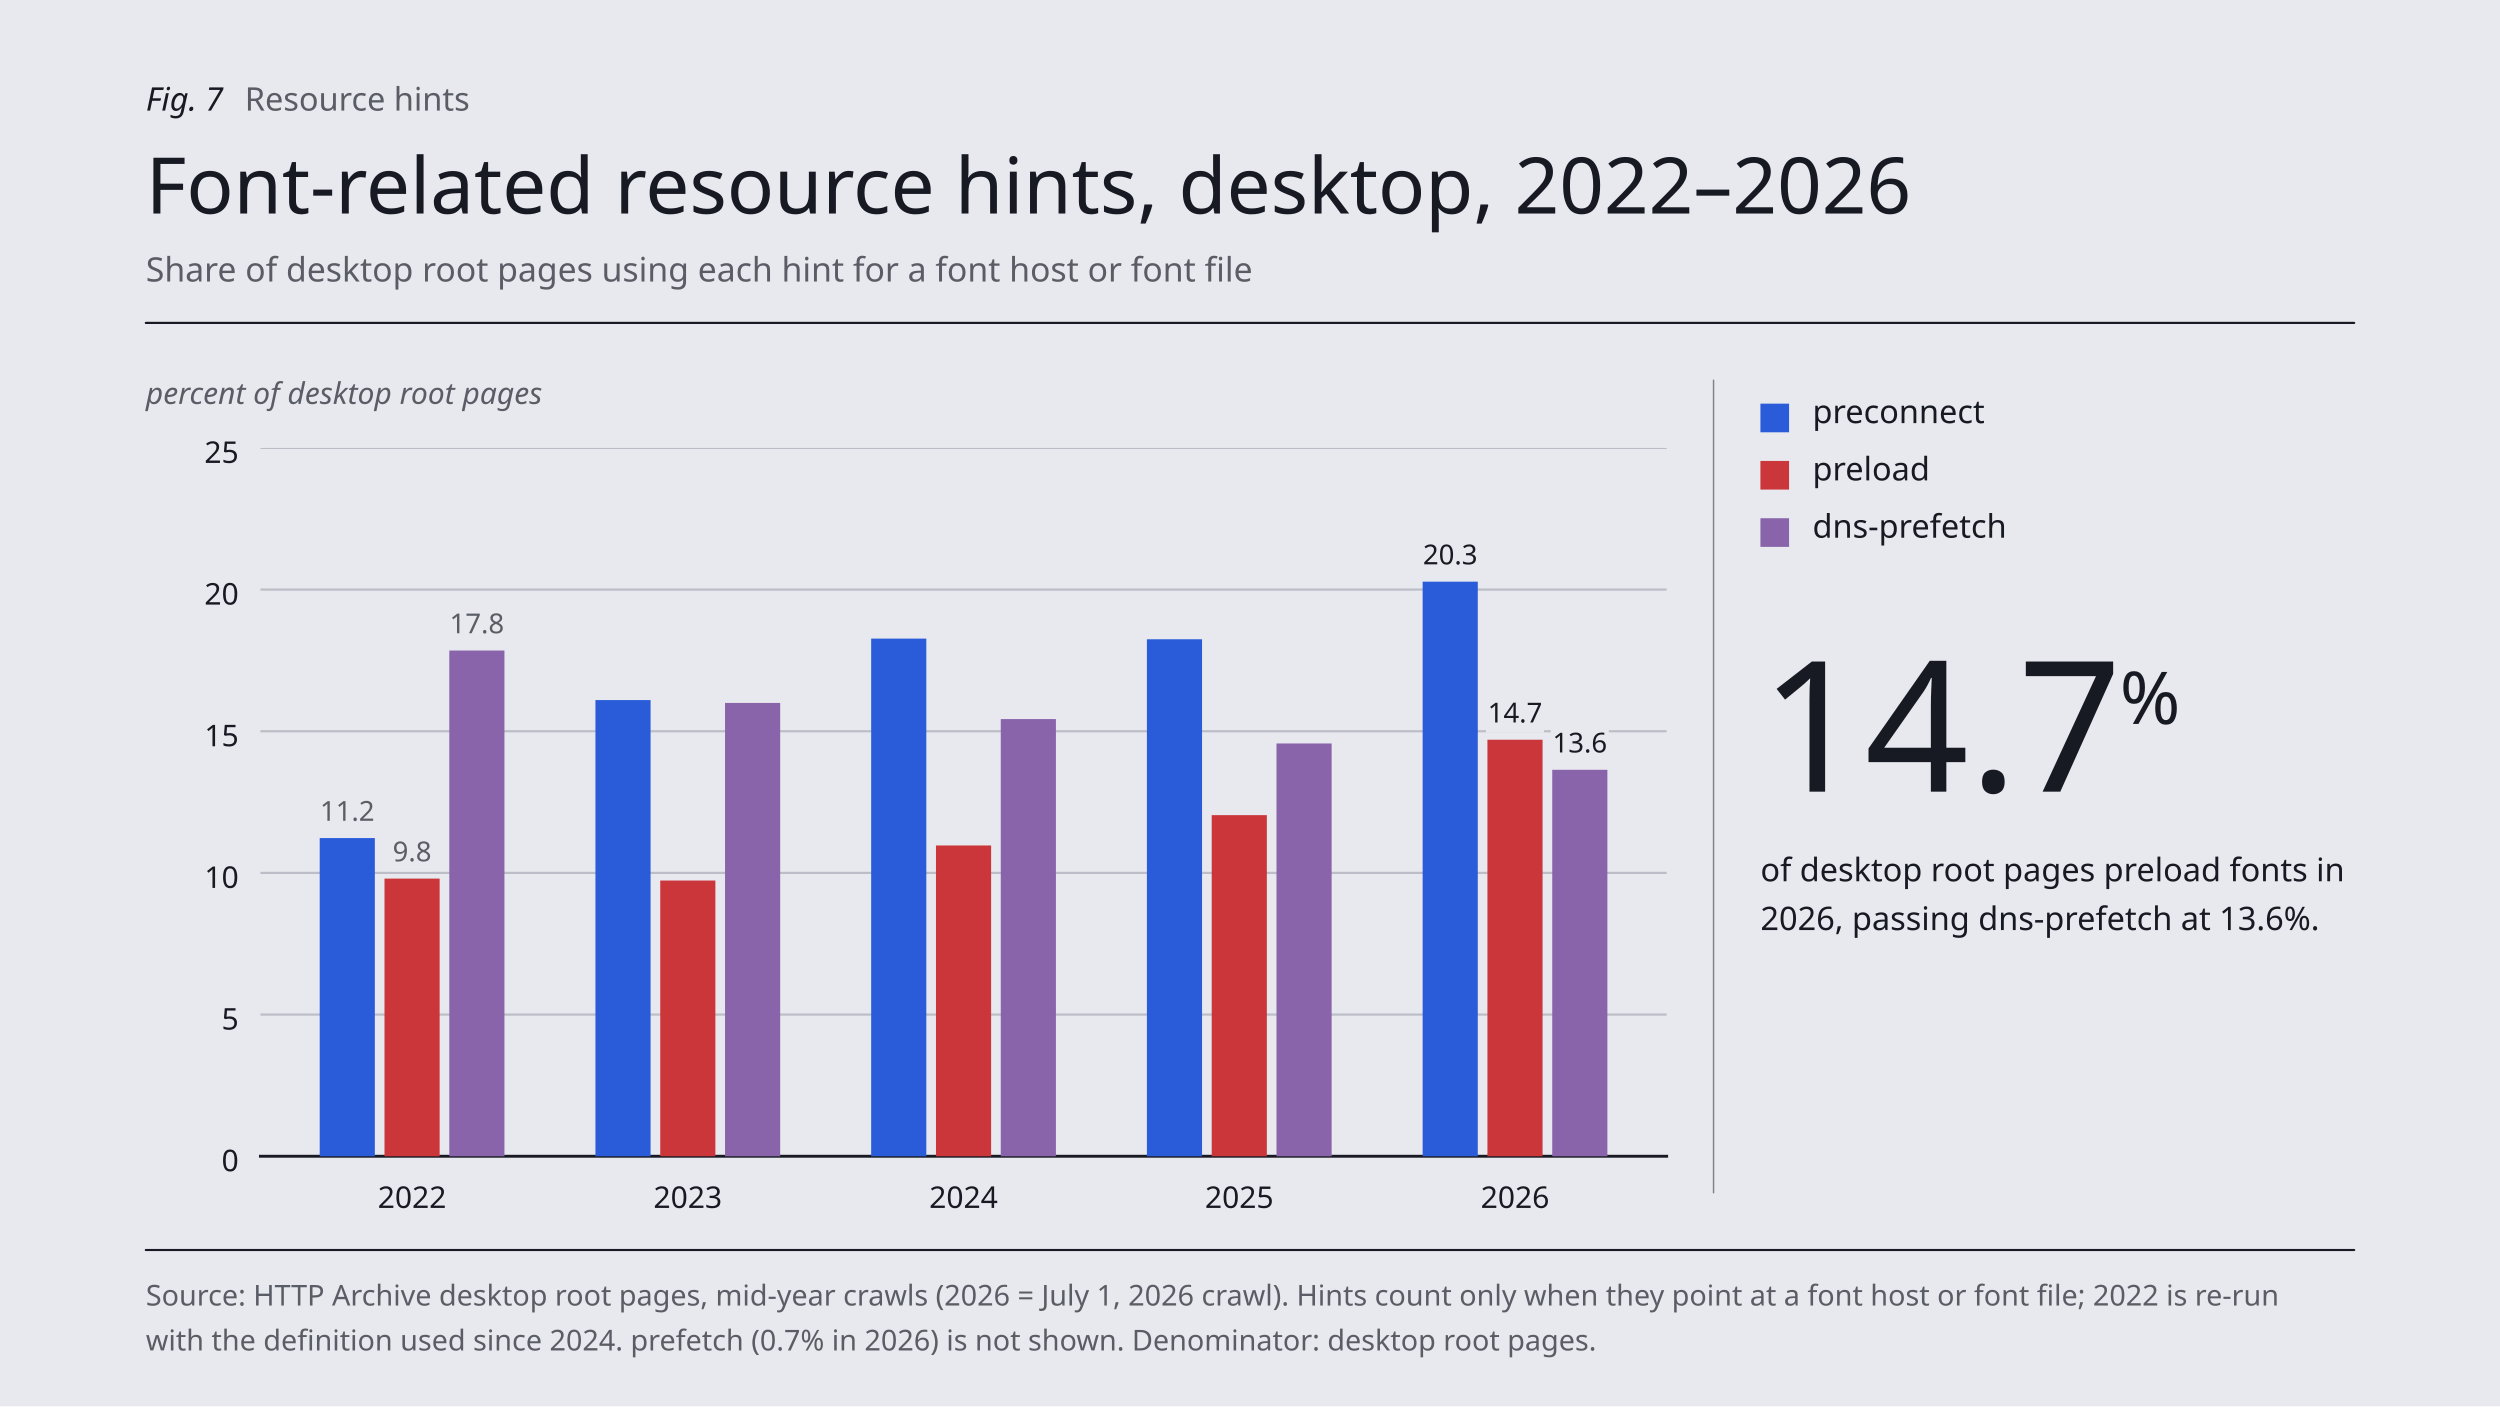
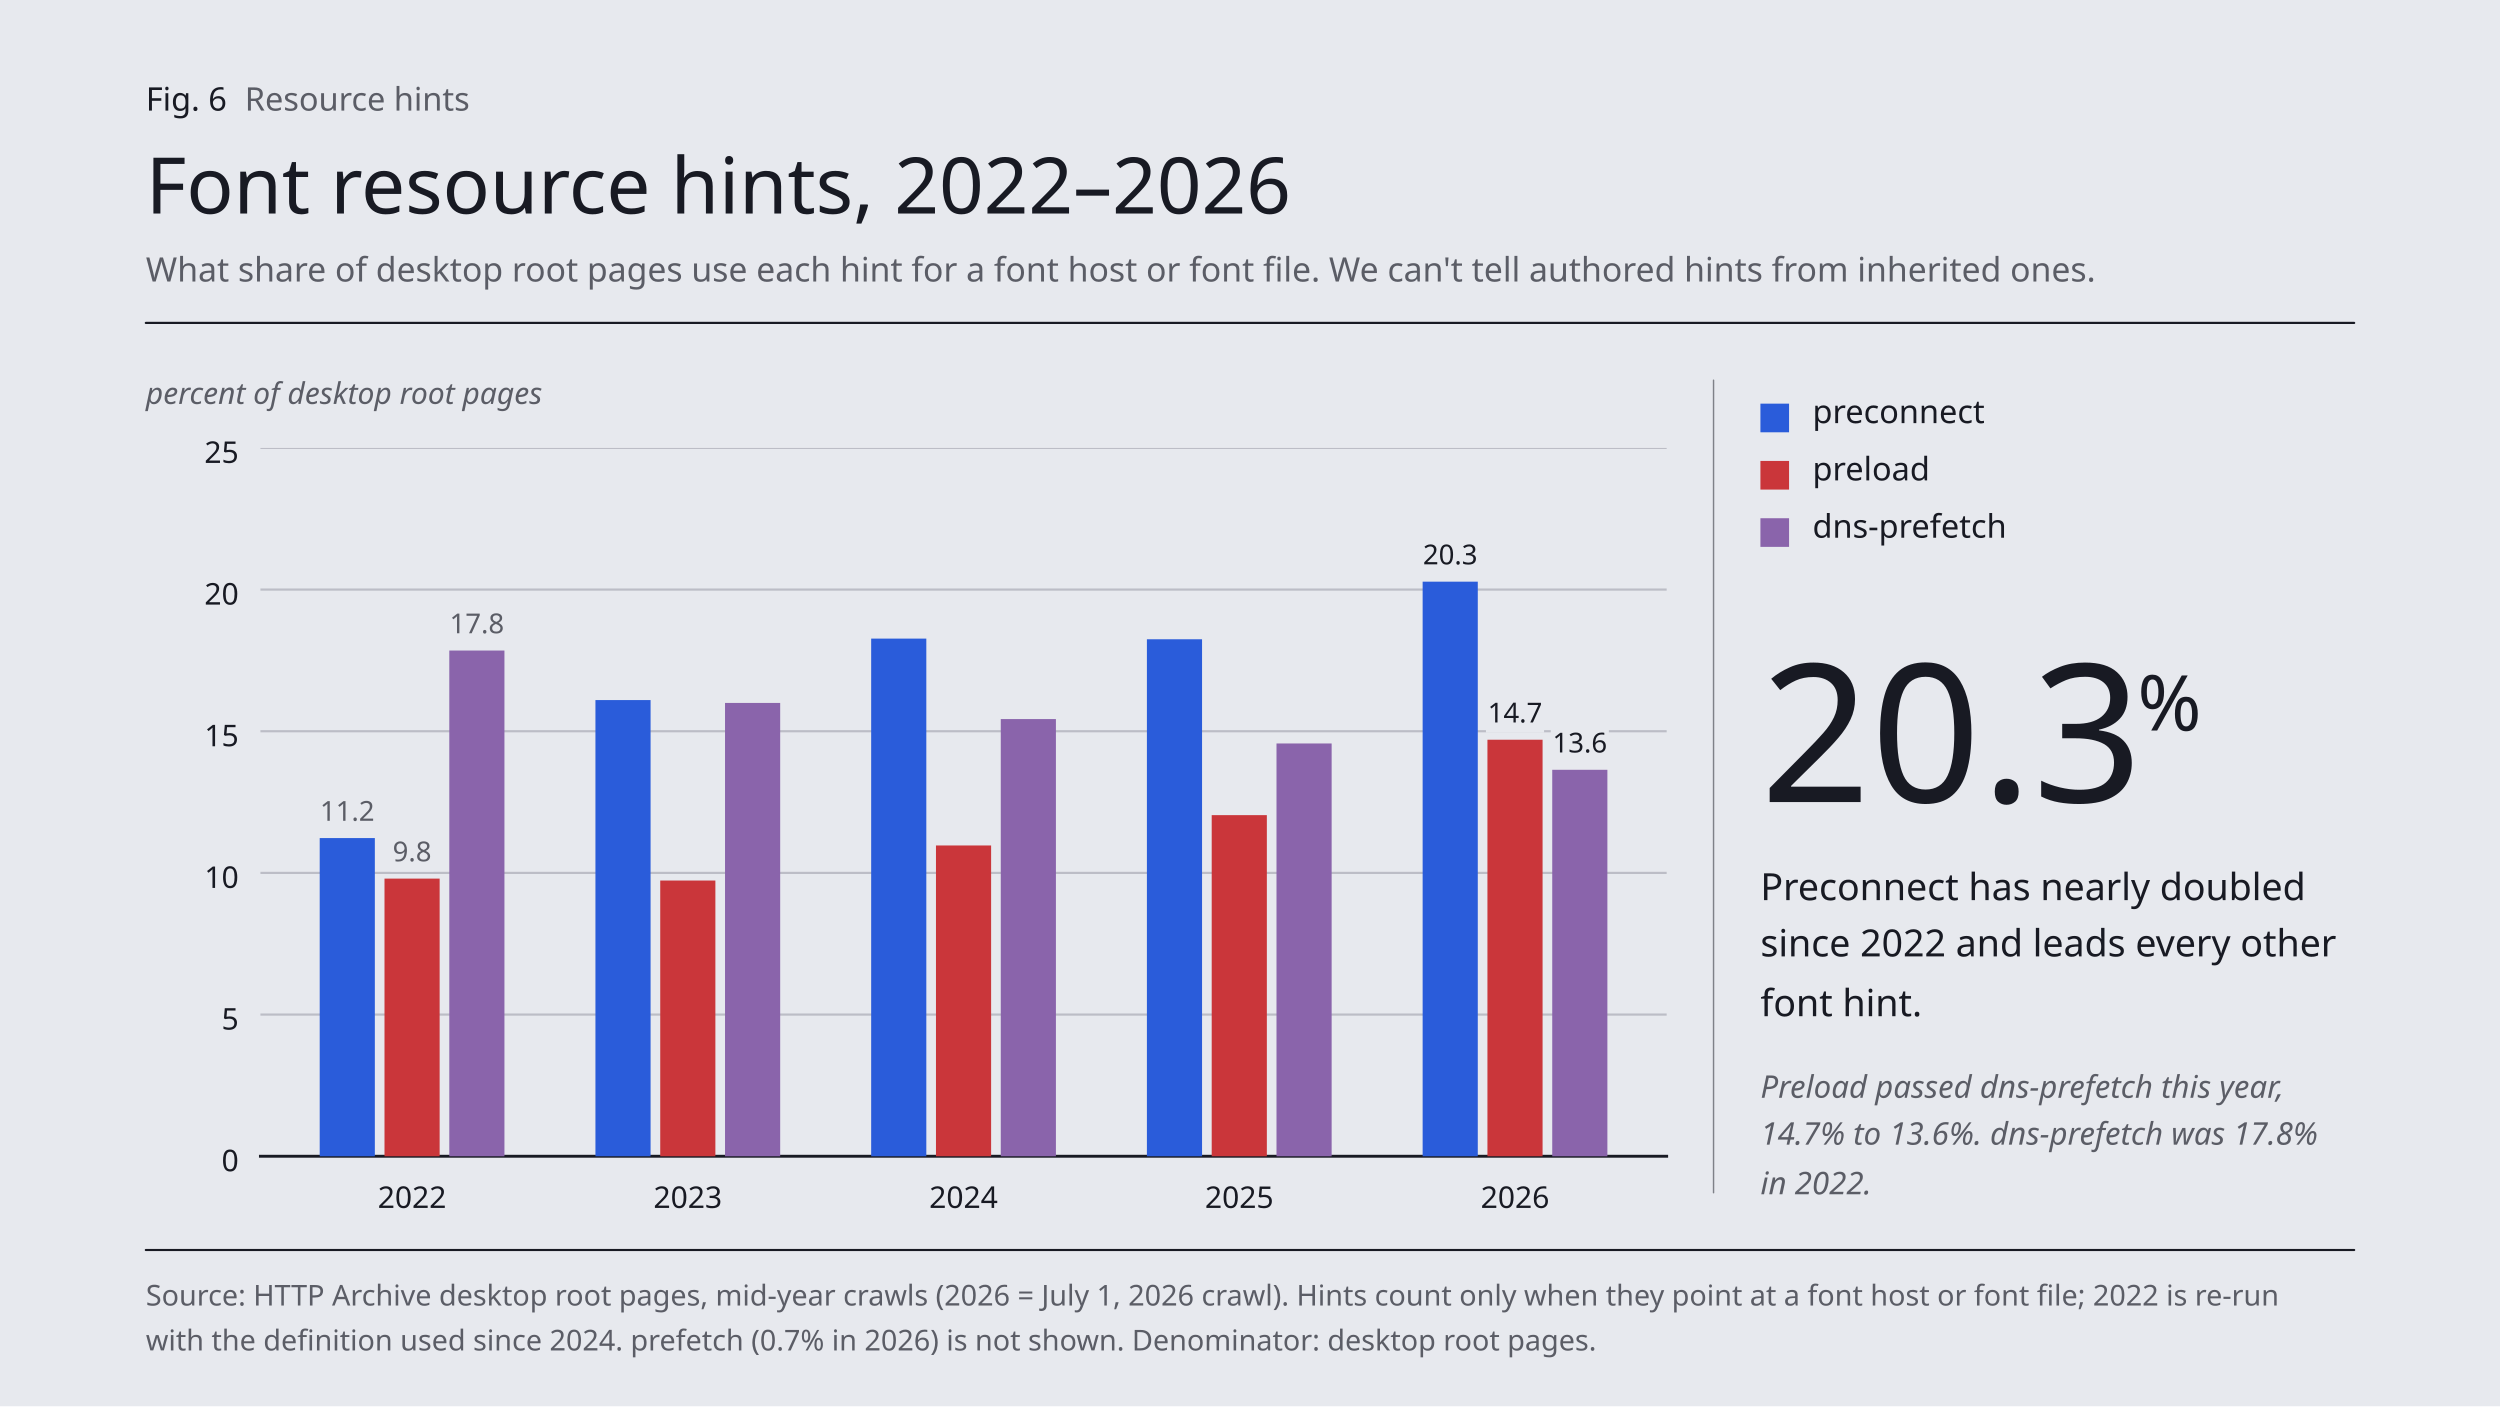
<svg xmlns="http://www.w3.org/2000/svg" width="691.2pt" height="388.8pt" viewBox="0 0 691.2 388.8" version="1.1" data-denominator="pages">
  <defs>
    <style type="text/css">*{stroke-linejoin: round; stroke-linecap: butt}</style>
  </defs>
  <g id="figure_1">
    <g id="patch_1">
      <path d="M 0 388.8  L 691.2 388.8  L 691.2 0  L 0 0  z " style="fill: #e7e9ee" />
    </g>
    <g id="axes_1">
      <g id="patch_2">
        <path d="M 72 319.68  L 460.8 319.68  L 460.8 123.84  L 72 123.84  z " style="fill: #e7e9ee" />
      </g>
      <g id="matplotlib.axis_1">
        <g id="xtick_1">
          <g id="line2d_1" />
          <g id="text_1">
            <text style="font-size: 8.294px; font-family: 'Funnel Sans'; text-anchor: middle; fill: #181a23" x="113.929" y="333.974" transform="rotate(-0 113.9294 333.9744)">2022</text>
          </g>
        </g>
        <g id="xtick_2">
          <g id="line2d_2" />
          <g id="text_2">
            <text style="font-size: 8.294px; font-family: 'Funnel Sans'; text-anchor: middle; fill: #181a23" x="190.165" y="333.974" transform="rotate(-0 190.1647 333.9744)">2023</text>
          </g>
        </g>
        <g id="xtick_3">
          <g id="line2d_3" />
          <g id="text_3">
            <text style="font-size: 8.294px; font-family: 'Funnel Sans'; text-anchor: middle; fill: #181a23" x="266.4" y="333.974" transform="rotate(-0 266.4 333.9744)">2024</text>
          </g>
        </g>
        <g id="xtick_4">
          <g id="line2d_4" />
          <g id="text_4">
            <text style="font-size: 8.294px; font-family: 'Funnel Sans'; text-anchor: middle; fill: #181a23" x="342.635" y="333.974" transform="rotate(-0 342.6353 333.9744)">2025</text>
          </g>
        </g>
        <g id="xtick_5">
          <g id="line2d_5" />
          <g id="text_5">
            <text style="font-size: 8.294px; font-family: 'Funnel Sans'; text-anchor: middle; fill: #181a23" x="418.871" y="333.974" transform="rotate(-0 418.8706 333.9744)">2026</text>
          </g>
        </g>
      </g>
      <g id="matplotlib.axis_2">
        <g id="ytick_1">
          <g id="line2d_6">
-             <path d="M 72 319.68  L 460.8 319.68  " clip-path="url(#pb8067b4609)" style="fill: none; stroke: #bcbdc6; stroke-width: 0.6; stroke-linecap: round" />
+             <path d="M 72 319.68  L 460.8 319.68  " clip-path="url(#p862b0e2767)" style="fill: none; stroke: #bcbdc6; stroke-width: 0.6; stroke-linecap: round" />
          </g>
          <g id="line2d_7" />
          <g id="text_6">
            <text style="font-size: 8.294px; font-family: 'Funnel Sans'; text-anchor: end; fill: #181a23" x="66" y="323.827" transform="rotate(-0 66 323.8272)">0</text>
          </g>
        </g>
        <g id="ytick_2">
          <g id="line2d_8">
-             <path d="M 72 280.512  L 460.8 280.512  " clip-path="url(#pb8067b4609)" style="fill: none; stroke: #bcbdc6; stroke-width: 0.6; stroke-linecap: round" />
+             <path d="M 72 280.512  L 460.8 280.512  " clip-path="url(#p862b0e2767)" style="fill: none; stroke: #bcbdc6; stroke-width: 0.6; stroke-linecap: round" />
          </g>
          <g id="line2d_9" />
          <g id="text_7">
            <text style="font-size: 8.294px; font-family: 'Funnel Sans'; text-anchor: end; fill: #181a23" x="66" y="284.659" transform="rotate(-0 66 284.6592)">5</text>
          </g>
        </g>
        <g id="ytick_3">
          <g id="line2d_10">
-             <path d="M 72 241.344  L 460.8 241.344  " clip-path="url(#pb8067b4609)" style="fill: none; stroke: #bcbdc6; stroke-width: 0.6; stroke-linecap: round" />
+             <path d="M 72 241.344  L 460.8 241.344  " clip-path="url(#p862b0e2767)" style="fill: none; stroke: #bcbdc6; stroke-width: 0.6; stroke-linecap: round" />
          </g>
          <g id="line2d_11" />
          <g id="text_8">
            <text style="font-size: 8.294px; font-family: 'Funnel Sans'; text-anchor: end; fill: #181a23" x="66" y="245.491" transform="rotate(-0 66 245.4912)">10</text>
          </g>
        </g>
        <g id="ytick_4">
          <g id="line2d_12">
-             <path d="M 72 202.176  L 460.8 202.176  " clip-path="url(#pb8067b4609)" style="fill: none; stroke: #bcbdc6; stroke-width: 0.6; stroke-linecap: round" />
+             <path d="M 72 202.176  L 460.8 202.176  " clip-path="url(#p862b0e2767)" style="fill: none; stroke: #bcbdc6; stroke-width: 0.6; stroke-linecap: round" />
          </g>
          <g id="line2d_13" />
          <g id="text_9">
            <text style="font-size: 8.294px; font-family: 'Funnel Sans'; text-anchor: end; fill: #181a23" x="66" y="206.323" transform="rotate(-0 66 206.3232)">15</text>
          </g>
        </g>
        <g id="ytick_5">
          <g id="line2d_14">
-             <path d="M 72 163.008  L 460.8 163.008  " clip-path="url(#pb8067b4609)" style="fill: none; stroke: #bcbdc6; stroke-width: 0.6; stroke-linecap: round" />
+             <path d="M 72 163.008  L 460.8 163.008  " clip-path="url(#p862b0e2767)" style="fill: none; stroke: #bcbdc6; stroke-width: 0.6; stroke-linecap: round" />
          </g>
          <g id="line2d_15" />
          <g id="text_10">
            <text style="font-size: 8.294px; font-family: 'Funnel Sans'; text-anchor: end; fill: #181a23" x="66" y="167.155" transform="rotate(-0 66 167.1552)">20</text>
          </g>
        </g>
        <g id="ytick_6">
          <g id="line2d_16">
-             <path d="M 72 123.84  L 460.8 123.84  " clip-path="url(#pb8067b4609)" style="fill: none; stroke: #bcbdc6; stroke-width: 0.6; stroke-linecap: round" />
+             <path d="M 72 123.84  L 460.8 123.84  " clip-path="url(#p862b0e2767)" style="fill: none; stroke: #bcbdc6; stroke-width: 0.6; stroke-linecap: round" />
          </g>
          <g id="line2d_17" />
          <g id="text_11">
            <text style="font-size: 8.294px; font-family: 'Funnel Sans'; text-anchor: end; fill: #181a23" x="66" y="127.987" transform="rotate(-0 66 127.9872)">25</text>
          </g>
        </g>
      </g>
      <g id="patch_3">
        <path d="M 72 319.68  L 460.8 319.68  " style="fill: none; stroke: #181a23; stroke-width: 0.8; stroke-linejoin: miter; stroke-linecap: square" />
      </g>
      <g id="patch_4">
-         <path d="M 88.391 319.68  L 103.638 319.68  L 103.638 231.709  L 88.391 231.709  z " clip-path="url(#pb8067b4609)" style="fill: #2a5cda" />
+         <path d="M 88.391 319.68  L 103.638 319.68  L 103.638 231.709  L 88.391 231.709  z " clip-path="url(#p862b0e2767)" style="fill: #2a5cda" />
      </g>
      <g id="patch_5">
-         <path d="M 164.626 319.68  L 179.873 319.68  L 179.873 193.559  L 164.626 193.559  z " clip-path="url(#pb8067b4609)" style="fill: #2a5cda" />
+         <path d="M 164.626 319.68  L 179.873 319.68  L 179.873 193.559  L 164.626 193.559  z " clip-path="url(#p862b0e2767)" style="fill: #2a5cda" />
      </g>
      <g id="patch_6">
-         <path d="M 240.861 319.68  L 256.108 319.68  L 256.108 176.56  L 240.861 176.56  z " clip-path="url(#pb8067b4609)" style="fill: #2a5cda" />
+         <path d="M 240.861 319.68  L 256.108 319.68  L 256.108 176.56  L 240.861 176.56  z " clip-path="url(#p862b0e2767)" style="fill: #2a5cda" />
      </g>
      <g id="patch_7">
-         <path d="M 317.096 319.68  L 332.344 319.68  L 332.344 176.739  L 317.096 176.739  z " clip-path="url(#pb8067b4609)" style="fill: #2a5cda" />
+         <path d="M 317.096 319.68  L 332.344 319.68  L 332.344 176.739  L 317.096 176.739  z " clip-path="url(#p862b0e2767)" style="fill: #2a5cda" />
      </g>
      <g id="patch_8">
-         <path d="M 393.332 319.68  L 408.579 319.68  L 408.579 160.815  L 393.332 160.815  z " clip-path="url(#pb8067b4609)" style="fill: #2a5cda" />
+         <path d="M 393.332 319.68  L 408.579 319.68  L 408.579 160.815  L 393.332 160.815  z " clip-path="url(#p862b0e2767)" style="fill: #2a5cda" />
      </g>
      <g id="text_12">
        <g id="patch_9">
          <path d="M 87.98 229.741  L 104.048 229.741  L 104.048 218.412  L 87.98 218.412  z " style="fill: #e7e9ee" />
        </g>
        <text style="font-size: 7.603px; font-family: 'Funnel Sans'; text-anchor: middle; fill: #5b5d66" x="96.014" y="226.928" transform="rotate(-0 96.01412 226.9279)">11.2</text>
      </g>
      <g id="text_13">
        <g id="patch_10">
          <path d="M 392.921 158.847  L 408.989 158.847  L 408.989 147.518  L 392.921 147.518  z " style="fill: #e7e9ee" />
        </g>
        <text style="font-size: 7.603px; font-family: 'Funnel Sans'; text-anchor: middle; fill: #181a23" x="400.955" y="156.034" transform="rotate(-0 400.9553 156.0338)">20.3</text>
      </g>
      <g id="patch_11">
-         <path d="M 106.306 319.68  L 121.553 319.68  L 121.553 242.911  L 106.306 242.911  z " clip-path="url(#pb8067b4609)" style="fill: #ca363a" />
+         <path d="M 106.306 319.68  L 121.553 319.68  L 121.553 242.911  L 106.306 242.911  z " clip-path="url(#p862b0e2767)" style="fill: #ca363a" />
      </g>
      <g id="patch_12">
-         <path d="M 182.541 319.68  L 197.788 319.68  L 197.788 243.459  L 182.541 243.459  z " clip-path="url(#pb8067b4609)" style="fill: #ca363a" />
+         <path d="M 182.541 319.68  L 197.788 319.68  L 197.788 243.459  L 182.541 243.459  z " clip-path="url(#p862b0e2767)" style="fill: #ca363a" />
      </g>
      <g id="patch_13">
-         <path d="M 258.776 319.68  L 274.024 319.68  L 274.024 233.745  L 258.776 233.745  z " clip-path="url(#pb8067b4609)" style="fill: #ca363a" />
+         <path d="M 258.776 319.68  L 274.024 319.68  L 274.024 233.745  L 258.776 233.745  z " clip-path="url(#p862b0e2767)" style="fill: #ca363a" />
      </g>
      <g id="patch_14">
-         <path d="M 335.012 319.68  L 350.259 319.68  L 350.259 225.363  L 335.012 225.363  z " clip-path="url(#pb8067b4609)" style="fill: #ca363a" />
+         <path d="M 335.012 319.68  L 350.259 319.68  L 350.259 225.363  L 335.012 225.363  z " clip-path="url(#p862b0e2767)" style="fill: #ca363a" />
      </g>
      <g id="patch_15">
-         <path d="M 411.247 319.68  L 426.494 319.68  L 426.494 204.526  L 411.247 204.526  z " clip-path="url(#pb8067b4609)" style="fill: #ca363a" />
+         <path d="M 411.247 319.68  L 426.494 319.68  L 426.494 204.526  L 411.247 204.526  z " clip-path="url(#p862b0e2767)" style="fill: #ca363a" />
      </g>
      <g id="text_14">
        <g id="patch_16">
          <path d="M 107.986 240.943  L 119.872 240.943  L 119.872 229.614  L 107.986 229.614  z " style="fill: #e7e9ee" />
        </g>
        <text style="font-size: 7.603px; font-family: 'Funnel Sans'; text-anchor: middle; fill: #5b5d66" x="113.929" y="238.13" transform="rotate(-0 113.9294 238.1299)">9.8</text>
      </g>
      <g id="text_15">
        <g id="patch_17">
          <path d="M 410.837 202.558  L 426.904 202.558  L 426.904 191.23  L 410.837 191.23  z " style="fill: #e7e9ee" />
        </g>
        <text style="font-size: 7.603px; font-family: 'Funnel Sans'; text-anchor: middle; fill: #181a23" x="418.871" y="199.745" transform="rotate(-0 418.8706 199.7453)">14.7</text>
      </g>
      <g id="patch_18">
-         <path d="M 124.221 319.68  L 139.468 319.68  L 139.468 179.857  L 124.221 179.857  z " clip-path="url(#pb8067b4609)" style="fill: #8a64ab" />
+         <path d="M 124.221 319.68  L 139.468 319.68  L 139.468 179.857  L 124.221 179.857  z " clip-path="url(#p862b0e2767)" style="fill: #8a64ab" />
      </g>
      <g id="patch_19">
-         <path d="M 200.456 319.68  L 215.704 319.68  L 215.704 194.342  L 200.456 194.342  z " clip-path="url(#pb8067b4609)" style="fill: #8a64ab" />
+         <path d="M 200.456 319.68  L 215.704 319.68  L 215.704 194.342  L 200.456 194.342  z " clip-path="url(#p862b0e2767)" style="fill: #8a64ab" />
      </g>
      <g id="patch_20">
-         <path d="M 276.692 319.68  L 291.939 319.68  L 291.939 198.808  L 276.692 198.808  z " clip-path="url(#pb8067b4609)" style="fill: #8a64ab" />
+         <path d="M 276.692 319.68  L 291.939 319.68  L 291.939 198.808  L 276.692 198.808  z " clip-path="url(#p862b0e2767)" style="fill: #8a64ab" />
      </g>
      <g id="patch_21">
-         <path d="M 352.927 319.68  L 368.174 319.68  L 368.174 205.544  L 352.927 205.544  z " clip-path="url(#pb8067b4609)" style="fill: #8a64ab" />
+         <path d="M 352.927 319.68  L 368.174 319.68  L 368.174 205.544  L 352.927 205.544  z " clip-path="url(#p862b0e2767)" style="fill: #8a64ab" />
      </g>
      <g id="patch_22">
-         <path d="M 429.162 319.68  L 444.409 319.68  L 444.409 212.83  L 429.162 212.83  z " clip-path="url(#pb8067b4609)" style="fill: #8a64ab" />
+         <path d="M 429.162 319.68  L 444.409 319.68  L 444.409 212.83  L 429.162 212.83  z " clip-path="url(#p862b0e2767)" style="fill: #8a64ab" />
      </g>
      <g id="text_16">
        <g id="patch_23">
          <path d="M 123.811 177.889  L 139.879 177.889  L 139.879 166.56  L 123.811 166.56  z " style="fill: #e7e9ee" />
        </g>
        <text style="font-size: 7.603px; font-family: 'Funnel Sans'; text-anchor: middle; fill: #5b5d66" x="131.845" y="175.076" transform="rotate(-0 131.8447 175.0757)">17.8</text>
      </g>
      <g id="text_17">
        <g id="patch_24">
          <path d="M 428.752 210.862  L 444.82 210.862  L 444.82 199.533  L 428.752 199.533  z " style="fill: #e7e9ee" />
        </g>
        <text style="font-size: 7.603px; font-family: 'Funnel Sans'; text-anchor: middle; fill: #181a23" x="436.786" y="208.049" transform="rotate(-0 436.7859 208.0489)">13.6</text>
      </g>
    </g>
    <g id="patch_25">
      <path d="M 486.72 119.52  L 494.64 119.52  L 494.64 111.6  L 486.72 111.6  z " style="fill: #2a5cda" />
    </g>
    <g id="patch_26">
      <path d="M 486.72 135.36  L 494.64 135.36  L 494.64 127.44  L 486.72 127.44  z " style="fill: #ca363a" />
    </g>
    <g id="patch_27">
      <path d="M 486.72 151.2  L 494.64 151.2  L 494.64 143.28  L 486.72 143.28  z " style="fill: #8a64ab" />
    </g>
    <g id="line2d_18">
      <path d="M 40.32 89.28  L 650.88 89.28  " style="fill: none; stroke: #181a23; stroke-width: 0.6; stroke-linecap: round" />
    </g>
    <g id="line2d_19">
      <path d="M 40.32 345.6  L 650.88 345.6  " style="fill: none; stroke: #181a23; stroke-width: 0.6; stroke-linecap: round" />
    </g>
    <g id="line2d_20">
      <path d="M 473.76 105.12  L 473.76 329.76  " style="fill: none; stroke: #181a23; stroke-opacity: 0.5; stroke-width: 0.4; stroke-linecap: round" />
    </g>
    <g id="text_18">
-       <text style="font-style: italic; font-size: 8.986px; font-family: 'Funnel Sans'; text-anchor: start; fill: #181a23" x="40.32" y="30.586" transform="rotate(-0 40.32 30.5856)">Fig. 7</text>
+       <text style="font-size: 8.986px; font-family: 'Funnel Sans'; text-anchor: start; fill: #181a23" x="40.32" y="30.586" transform="rotate(-0 40.32 30.5856)">Fig. 6</text>
    </g>
    <g id="text_19">
      <text style="font-size: 8.986px; font-family: 'Funnel Sans'; text-anchor: start; fill: #5b5d66" x="67.68" y="30.586" transform="rotate(-0 67.68 30.5856)">Resource hints</text>
    </g>
    <g id="text_20">
-       <text style="font-weight: 500; font-size: 21.6px; font-family: 'Funnel Display'; text-anchor: start; fill: #181a23" x="40.32" y="59.04" transform="rotate(-0 40.32 59.04)">Font-related resource hints, desktop, 2022–2026</text>
+       <text style="font-weight: 500; font-size: 21.6px; font-family: 'Funnel Display'; text-anchor: start; fill: #181a23" x="40.32" y="59.04" transform="rotate(-0 40.32 59.04)">Font resource hints, 2022–2026</text>
    </g>
    <g id="text_21">
-       <text style="font-size: 9.331px; font-family: 'Funnel Sans'; text-anchor: start; fill: #5b5d66" x="40.32" y="77.839" transform="rotate(-0 40.32 77.83934)">Share of desktop root pages using each hint for a font host or font file</text>
+       <text style="font-size: 9.331px; font-family: 'Funnel Sans'; text-anchor: start; fill: #5b5d66" x="40.32" y="77.839" transform="rotate(-0 40.32 77.83934)">What share of desktop root pages use each hint for a font host or font file. We can't tell authored hints from inherited ones.</text>
    </g>
    <g id="text_22">
      <text style="font-style: italic; font-size: 8.294px; font-family: 'Funnel Sans'; text-anchor: start; fill: #5b5d66" x="40.32" y="111.686" transform="rotate(-0 40.32 111.6864)">percent of desktop root pages</text>
    </g>
    <g id="text_23">
      <text style="font-size: 8.986px; font-family: 'Funnel Sans'; text-anchor: start; fill: #181a23" x="501.12" y="116.986" transform="rotate(-0 501.12 116.9856)">preconnect</text>
    </g>
    <g id="text_24">
      <text style="font-size: 8.986px; font-family: 'Funnel Sans'; text-anchor: start; fill: #181a23" x="501.12" y="132.826" transform="rotate(-0 501.12 132.8256)">preload</text>
    </g>
    <g id="text_25">
      <text style="font-size: 8.986px; font-family: 'Funnel Sans'; text-anchor: start; fill: #181a23" x="501.12" y="148.666" transform="rotate(-0 501.12 148.6656)">dns-prefetch</text>
    </g>
    <g id="text_26">
-       <text style="font-weight: 300; font-size: 50.4px; font-family: 'Funnel Display'; text-anchor: start; fill: #181a23" x="486.72" y="218.88" transform="rotate(-0 486.72 218.88)">14.7</text>
+       <text style="font-weight: 300; font-size: 53.28px; font-family: 'Funnel Display'; text-anchor: start; fill: #181a23" x="486.72" y="221.76" transform="rotate(-0 486.72 221.76)">20.3</text>
    </g>
    <g id="text_27">
-       <text style="font-weight: 300; font-size: 20.16px; font-family: 'Funnel Display'; text-anchor: start; fill: #181a23" x="586.08" y="200.16" transform="rotate(-0 586.08 200.16)">%</text>
+       <text style="font-weight: 300; font-size: 21.312px; font-family: 'Funnel Display'; text-anchor: start; fill: #181a23" x="590.959" y="201.97" transform="rotate(-0 590.9585 201.9703)">%</text>
    </g>
    <g id="text_28">
-       <text style="font-size: 8.986px; font-family: 'Funnel Sans'; fill: #181a23" transform="translate(486.72 243.6607)">of desktop root pages preload fonts in</text>
-       <text style="font-size: 8.986px; font-family: 'Funnel Sans'; fill: #181a23" transform="translate(486.72 257.1391)">2026, passing dns-prefetch at 13.6%.</text>
+       <text style="font-size: 10.368px; font-family: 'Funnel Sans'; fill: #181a23" transform="translate(486.72 248.8731)">Preconnect has nearly doubled</text>
+       <text style="font-size: 10.368px; font-family: 'Funnel Sans'; fill: #181a23" transform="translate(486.72 264.4251)">since 2022 and leads every other</text>
+       <text style="font-size: 10.368px; font-family: 'Funnel Sans'; fill: #181a23" transform="translate(486.72 280.9621)">font hint.</text>
    </g>
    <g id="text_29">
+       <text style="font-style: italic; font-size: 8.64px; font-family: 'Funnel Sans'; fill: #5b5d66" transform="translate(486.72 303.5211)">Preload passed dns-prefetch this year,</text>
+       <text style="font-style: italic; font-size: 8.64px; font-family: 'Funnel Sans'; fill: #5b5d66" transform="translate(486.72 316.4811)">14.7% to 13.6%. dns-prefetch was 17.8%</text>
+       <text style="font-style: italic; font-size: 8.64px; font-family: 'Funnel Sans'; fill: #5b5d66" transform="translate(486.72 330.1971)">in 2022.</text>
+     </g>
+     <g id="text_30">
      <text style="font-size: 7.949px; font-family: 'Funnel Sans'; fill: #5b5d66" transform="translate(40.32 360.9575)">Source: HTTP Archive desktop root pages, mid-year crawls (2026 = July 1, 2026 crawl). Hints count only when they point at a font host or font file; 2022 is re-run</text>
      <text style="font-size: 7.949px; font-family: 'Funnel Sans'; fill: #5b5d66" transform="translate(40.32 373.3775)">with the definition used since 2024. prefetch (0.7% in 2026) is not shown. Denominator: desktop root pages.</text>
    </g>
  </g>
  <defs>
-     <clipPath id="pb8067b4609">
+     <clipPath id="p862b0e2767">
      <rect x="72" y="123.84" width="388.8" height="195.84" />
    </clipPath>
  </defs>
</svg>
